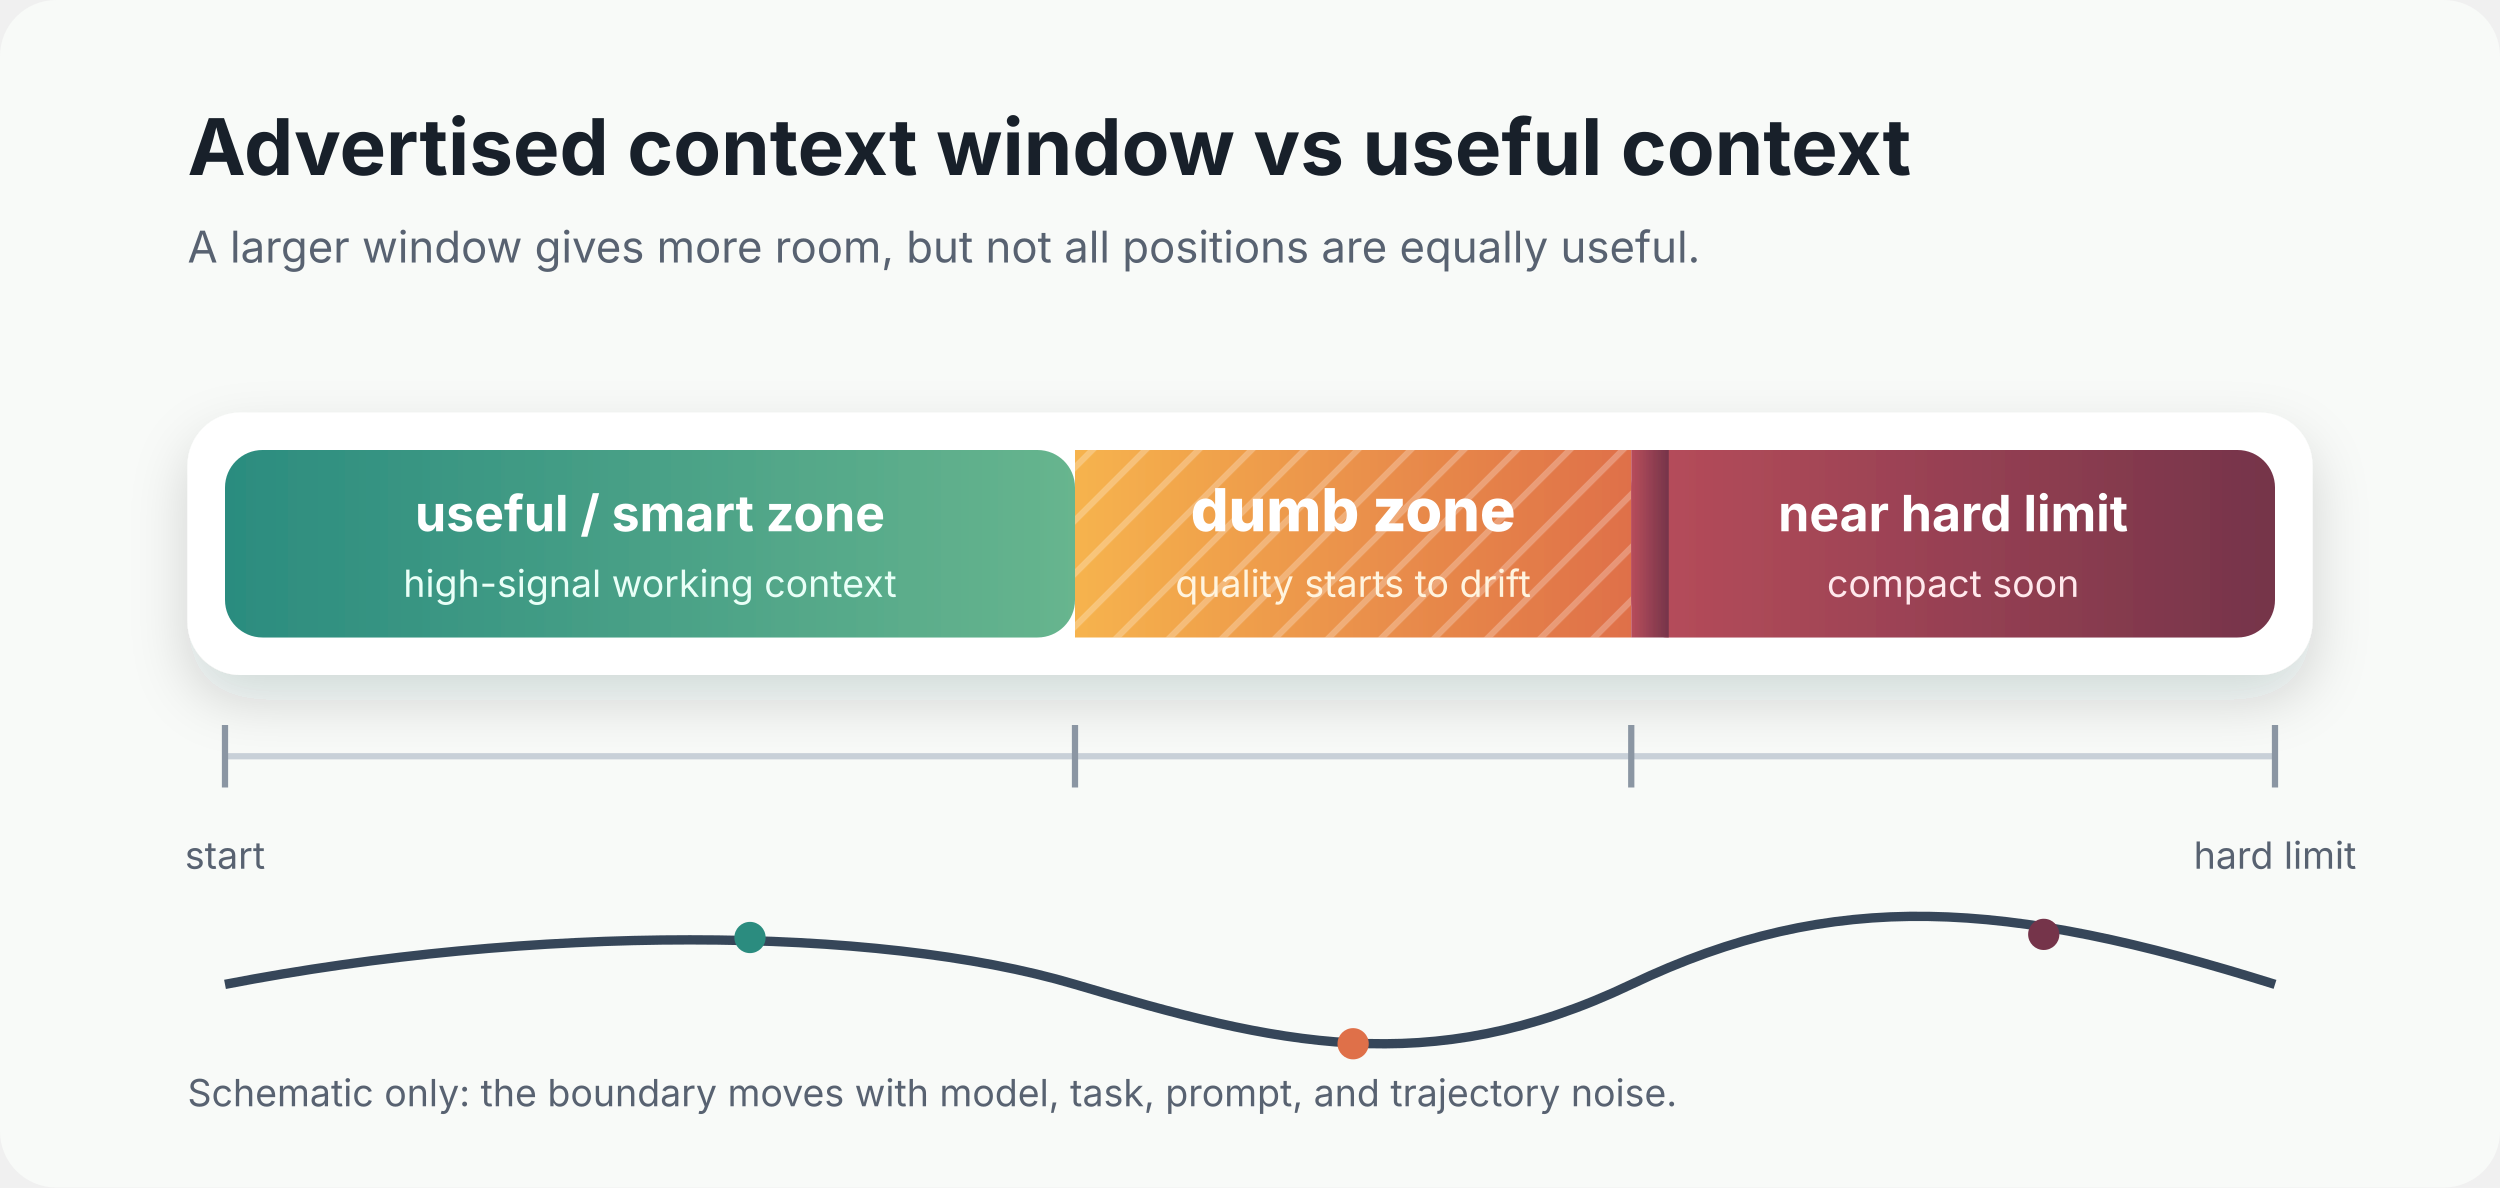
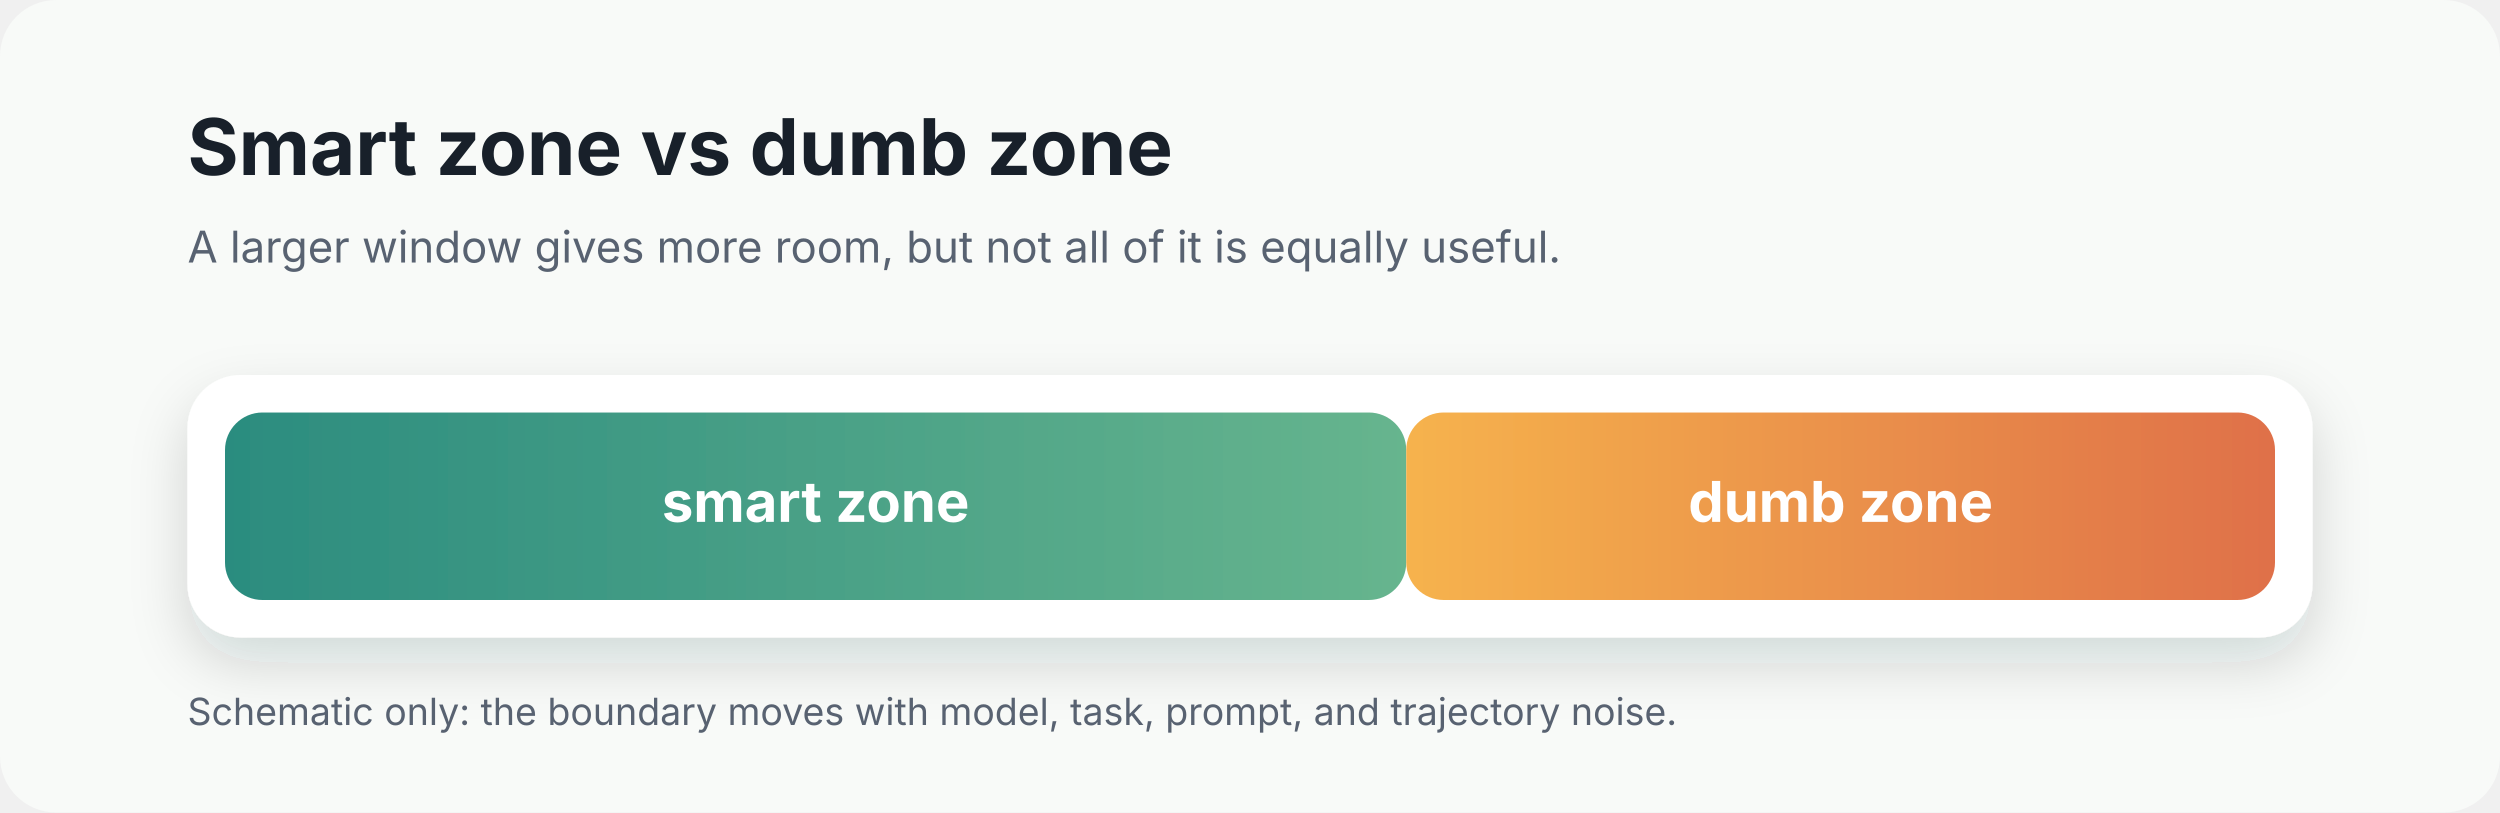
- <svg xmlns="http://www.w3.org/2000/svg" width="800" height="380" viewBox="0 0 800 380" role="img" aria-labelledby="title desc">
+ <svg xmlns="http://www.w3.org/2000/svg" width="800" height="260" viewBox="0 0 800 260" role="img" aria-labelledby="title desc">
  <defs>
    <linearGradient id="smart" x1="0" x2="1" y1="0" y2="0">
      <stop offset="0%" stop-color="#2b8c7f" />
      <stop offset="100%" stop-color="#67b58e" />
    </linearGradient>
    <linearGradient id="dumb" x1="0" x2="1" y1="0" y2="0">
      <stop offset="0%" stop-color="#f6b34d" />
      <stop offset="100%" stop-color="#df7049" />
    </linearGradient>
-     <linearGradient id="limit" x1="0" x2="1" y1="0" y2="0">
-       <stop offset="0%" stop-color="#b84d5b" />
-       <stop offset="100%" stop-color="#75344a" />
-     </linearGradient>
    <filter id="shadow" x="-10%" y="-30%" width="120%" height="170%">
      <feDropShadow dx="0" dy="8" stdDeviation="9" flood-color="#18202a" flood-opacity="0.16" />
    </filter>
-     <pattern id="stripes" width="12" height="12" patternUnits="userSpaceOnUse" patternTransform="rotate(45)">
-       <line x1="0" y1="0" x2="0" y2="12" stroke="#ffffff" stroke-width="4" stroke-opacity="0.25" />
-     </pattern>
  </defs>
-   <rect width="800" height="380" rx="18" fill="#f8faf8" />
-   <text x="60" y="56" font-family="Inter, -apple-system, BlinkMacSystemFont, Segoe UI, sans-serif" font-size="25" font-weight="700" fill="#18202a">Advertised context window vs useful context</text>
-   <text x="60" y="84" font-family="Inter, -apple-system, BlinkMacSystemFont, Segoe UI, sans-serif" font-size="14" fill="#586271">A larger window gives more room, but not all positions are equally useful.</text>
+   <rect width="800" height="260" rx="18" fill="#f8faf8" />
+   <text x="60" y="56" font-family="Inter, -apple-system, BlinkMacSystemFont, Segoe UI, sans-serif" font-size="25" font-weight="700" fill="#18202a">Smart zone vs dumb zone</text>
+   <text x="60" y="84" font-family="Inter, -apple-system, BlinkMacSystemFont, Segoe UI, sans-serif" font-size="14" fill="#586271">A larger window gives more room, but not all of it is equally useful.</text>
  <g filter="url(#shadow)">
-     <rect x="60" y="132" width="680" height="84" rx="17" fill="#ffffff" />
-     <rect x="72" y="144" width="272" height="60" rx="12" fill="url(#smart)" />
-     <rect x="344" y="144" width="178" height="60" fill="url(#dumb)" />
-     <rect x="344" y="144" width="178" height="60" fill="url(#stripes)" />
-     <rect x="522" y="144" width="206" height="60" rx="12" fill="url(#limit)" />
-     <rect x="522" y="144" width="12" height="60" fill="url(#limit)" />
+     <rect x="60" y="120" width="680" height="84" rx="17" fill="#ffffff" />
+     <rect x="72" y="132" width="378" height="60" rx="12" fill="url(#smart)" />
+     <rect x="450" y="132" width="278" height="60" rx="12" fill="url(#dumb)" />
  </g>
-   <text x="208" y="170" text-anchor="middle" font-family="Inter, -apple-system, BlinkMacSystemFont, Segoe UI, sans-serif" font-size="16" font-weight="700" fill="#ffffff">useful / smart zone</text>
-   <text x="208" y="191" text-anchor="middle" font-family="Inter, -apple-system, BlinkMacSystemFont, Segoe UI, sans-serif" font-size="12" fill="#e9fff7">high-signal working context</text>
-   <text x="433" y="170" text-anchor="middle" font-family="Inter, -apple-system, BlinkMacSystemFont, Segoe UI, sans-serif" font-size="19" font-weight="800" fill="#ffffff">dumb zone</text>
-   <text x="433" y="191" text-anchor="middle" font-family="Inter, -apple-system, BlinkMacSystemFont, Segoe UI, sans-serif" font-size="12" fill="#fff4df">quality starts to drift</text>
-   <text x="625" y="170" text-anchor="middle" font-family="Inter, -apple-system, BlinkMacSystemFont, Segoe UI, sans-serif" font-size="16" font-weight="700" fill="#ffffff">near hard limit</text>
-   <text x="625" y="191" text-anchor="middle" font-family="Inter, -apple-system, BlinkMacSystemFont, Segoe UI, sans-serif" font-size="12" fill="#ffe8ec">compact soon</text>
-   <line x1="72" y1="242" x2="728" y2="242" stroke="#c8d0d8" stroke-width="2" />
-   <line x1="72" y1="232" x2="72" y2="252" stroke="#8b96a3" stroke-width="2" />
-   <line x1="344" y1="232" x2="344" y2="252" stroke="#8b96a3" stroke-width="2" />
-   <line x1="522" y1="232" x2="522" y2="252" stroke="#8b96a3" stroke-width="2" />
-   <line x1="728" y1="232" x2="728" y2="252" stroke="#8b96a3" stroke-width="2" />
-   <text x="72" y="278" text-anchor="middle" font-family="Inter, -apple-system, BlinkMacSystemFont, Segoe UI, sans-serif" font-size="12" fill="#586271">start</text>
-   <text x="728" y="278" text-anchor="middle" font-family="Inter, -apple-system, BlinkMacSystemFont, Segoe UI, sans-serif" font-size="12" fill="#586271">hard limit</text>
-   <path d="M72 315 C170 296, 280 296, 344 315 S457 346, 522 315 S642 288, 728 315" fill="none" stroke="#364659" stroke-width="3" />
-   <circle cx="240" cy="300" r="5" fill="#2b8c7f" />
-   <circle cx="433" cy="334" r="5" fill="#df7049" />
-   <circle cx="654" cy="299" r="5" fill="#75344a" />
-   <text x="60" y="354" font-family="Inter, -apple-system, BlinkMacSystemFont, Segoe UI, sans-serif" font-size="12" fill="#586271">Schematic only: the boundary moves with model, task, prompt, and trajectory noise.</text>
+   <text x="261" y="167" text-anchor="middle" font-family="Inter, -apple-system, BlinkMacSystemFont, Segoe UI, sans-serif" font-size="18" font-weight="700" fill="#ffffff">smart zone</text>
+   <text x="589" y="167" text-anchor="middle" font-family="Inter, -apple-system, BlinkMacSystemFont, Segoe UI, sans-serif" font-size="18" font-weight="700" fill="#ffffff">dumb zone</text>
+   <text x="60" y="232" font-family="Inter, -apple-system, BlinkMacSystemFont, Segoe UI, sans-serif" font-size="12" fill="#586271">Schematic only: the boundary moves with model, task, prompt, and trajectory noise.</text>
</svg>
